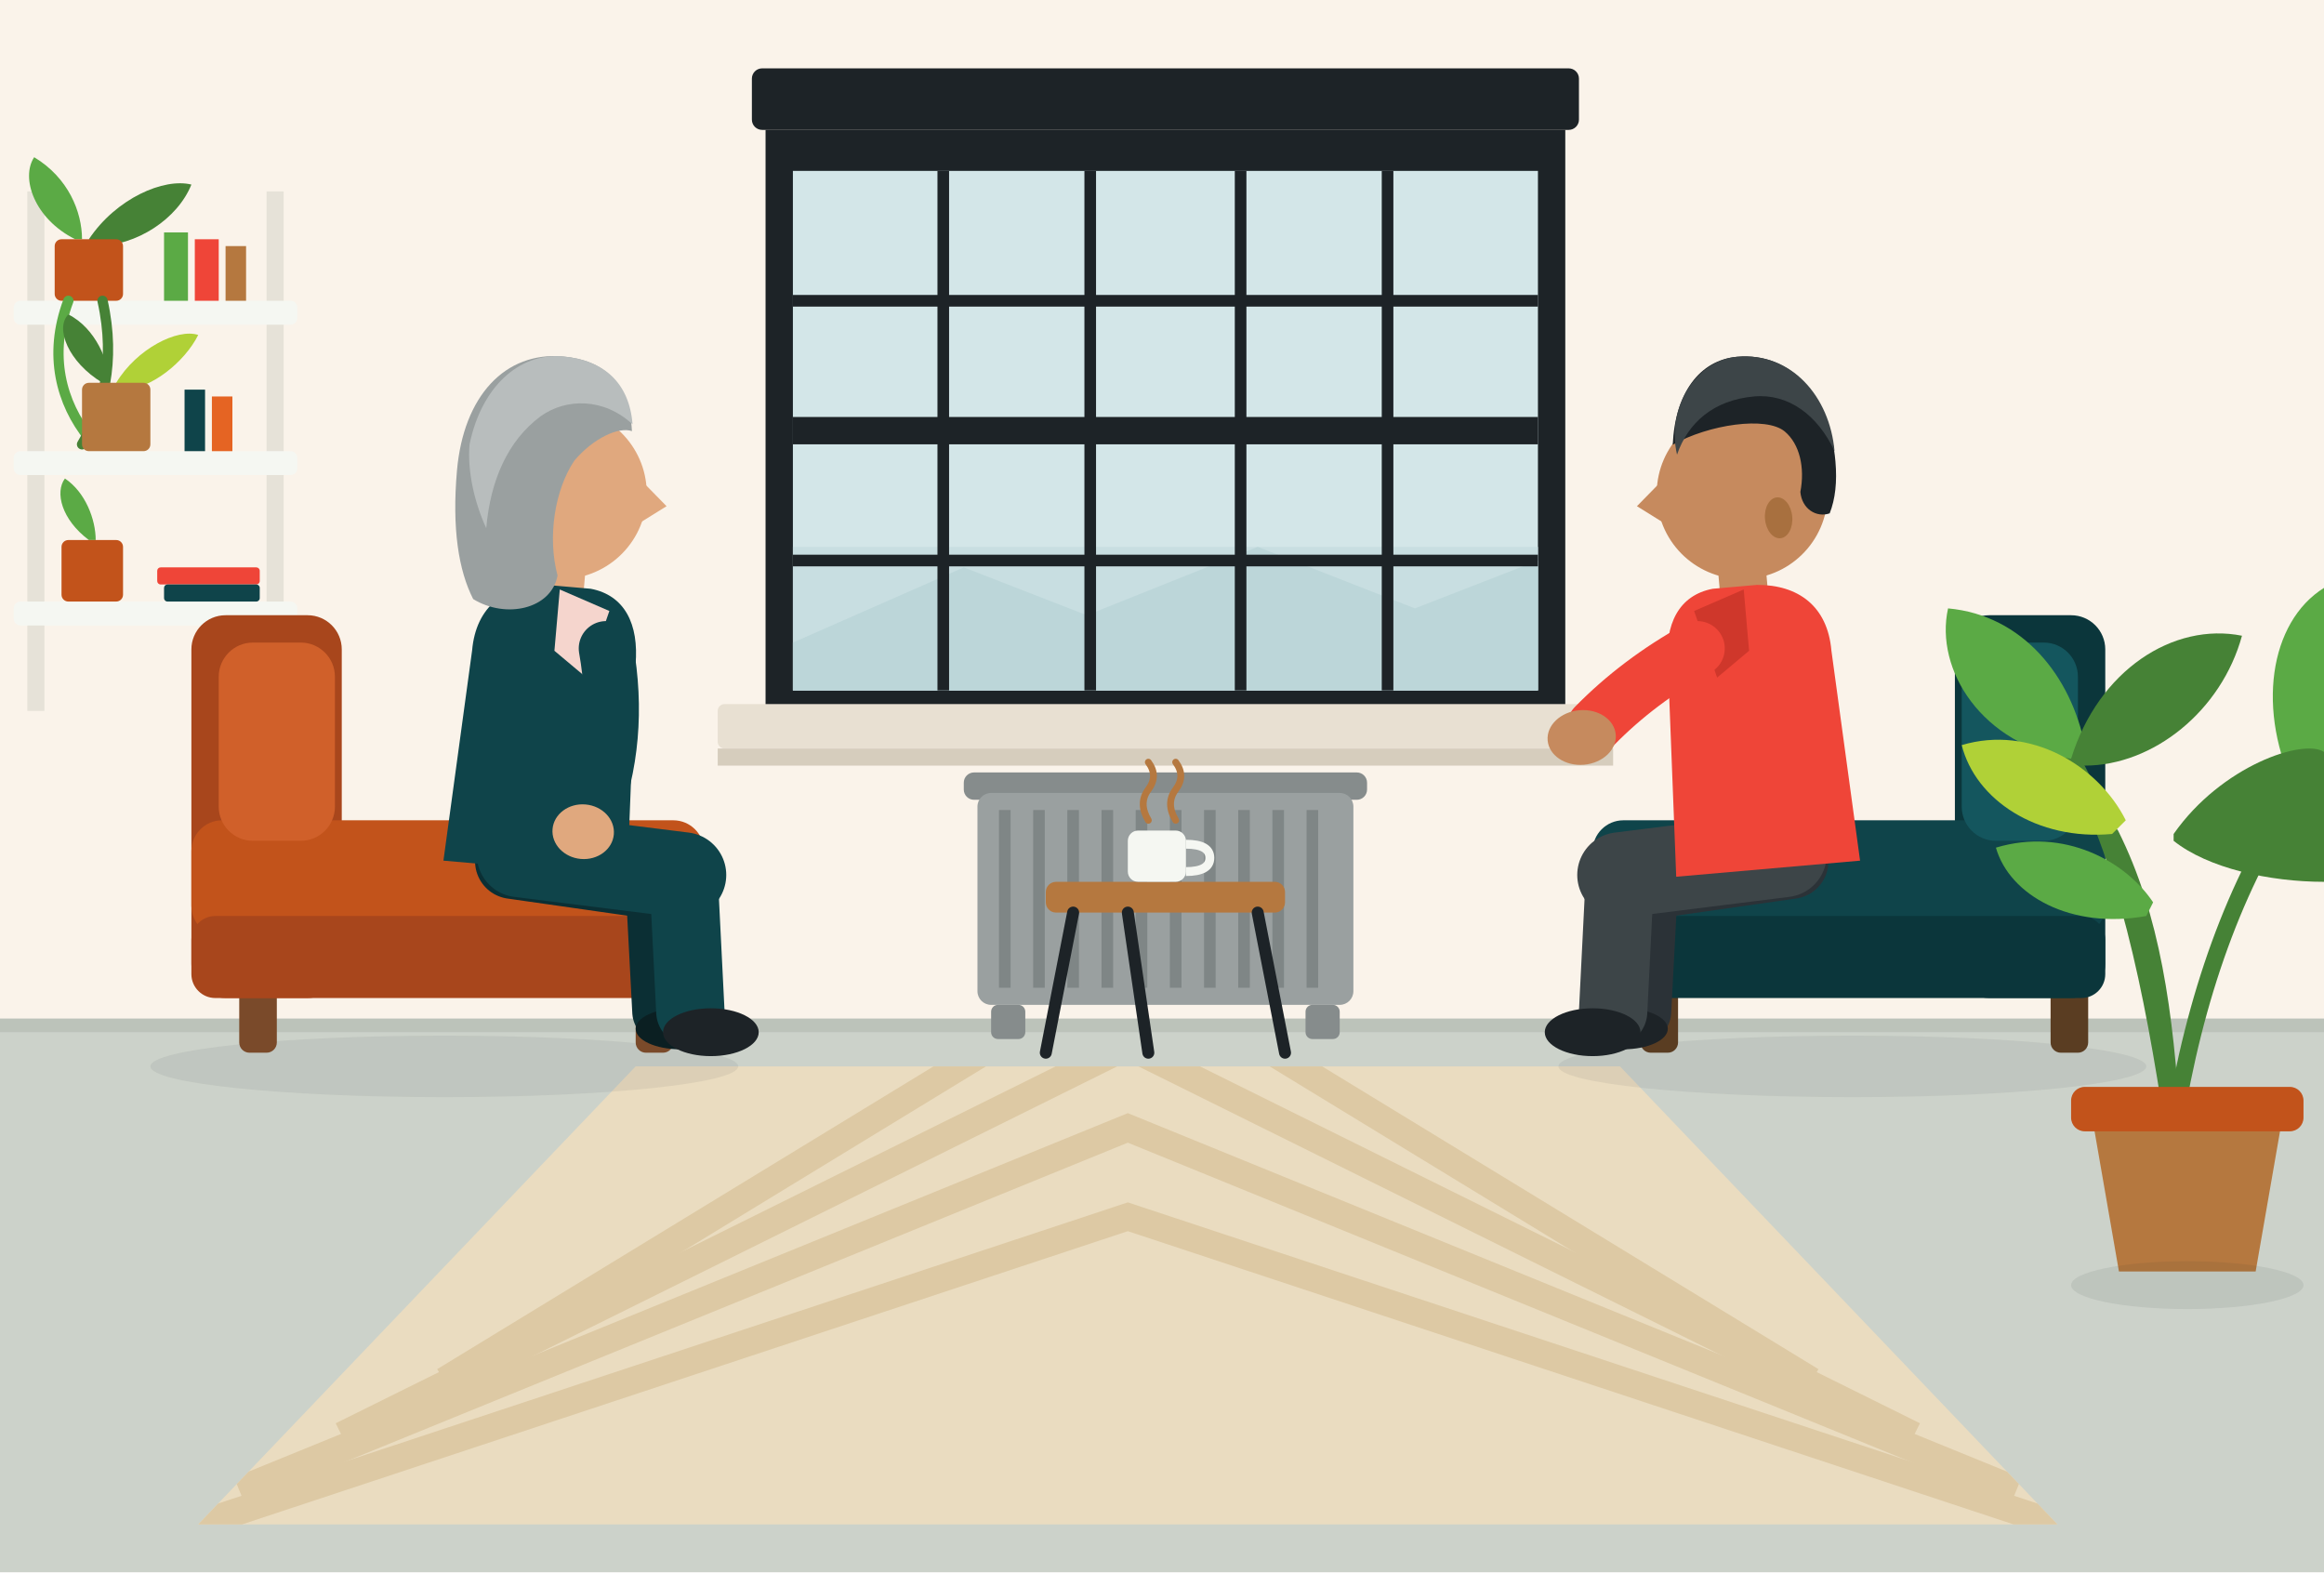
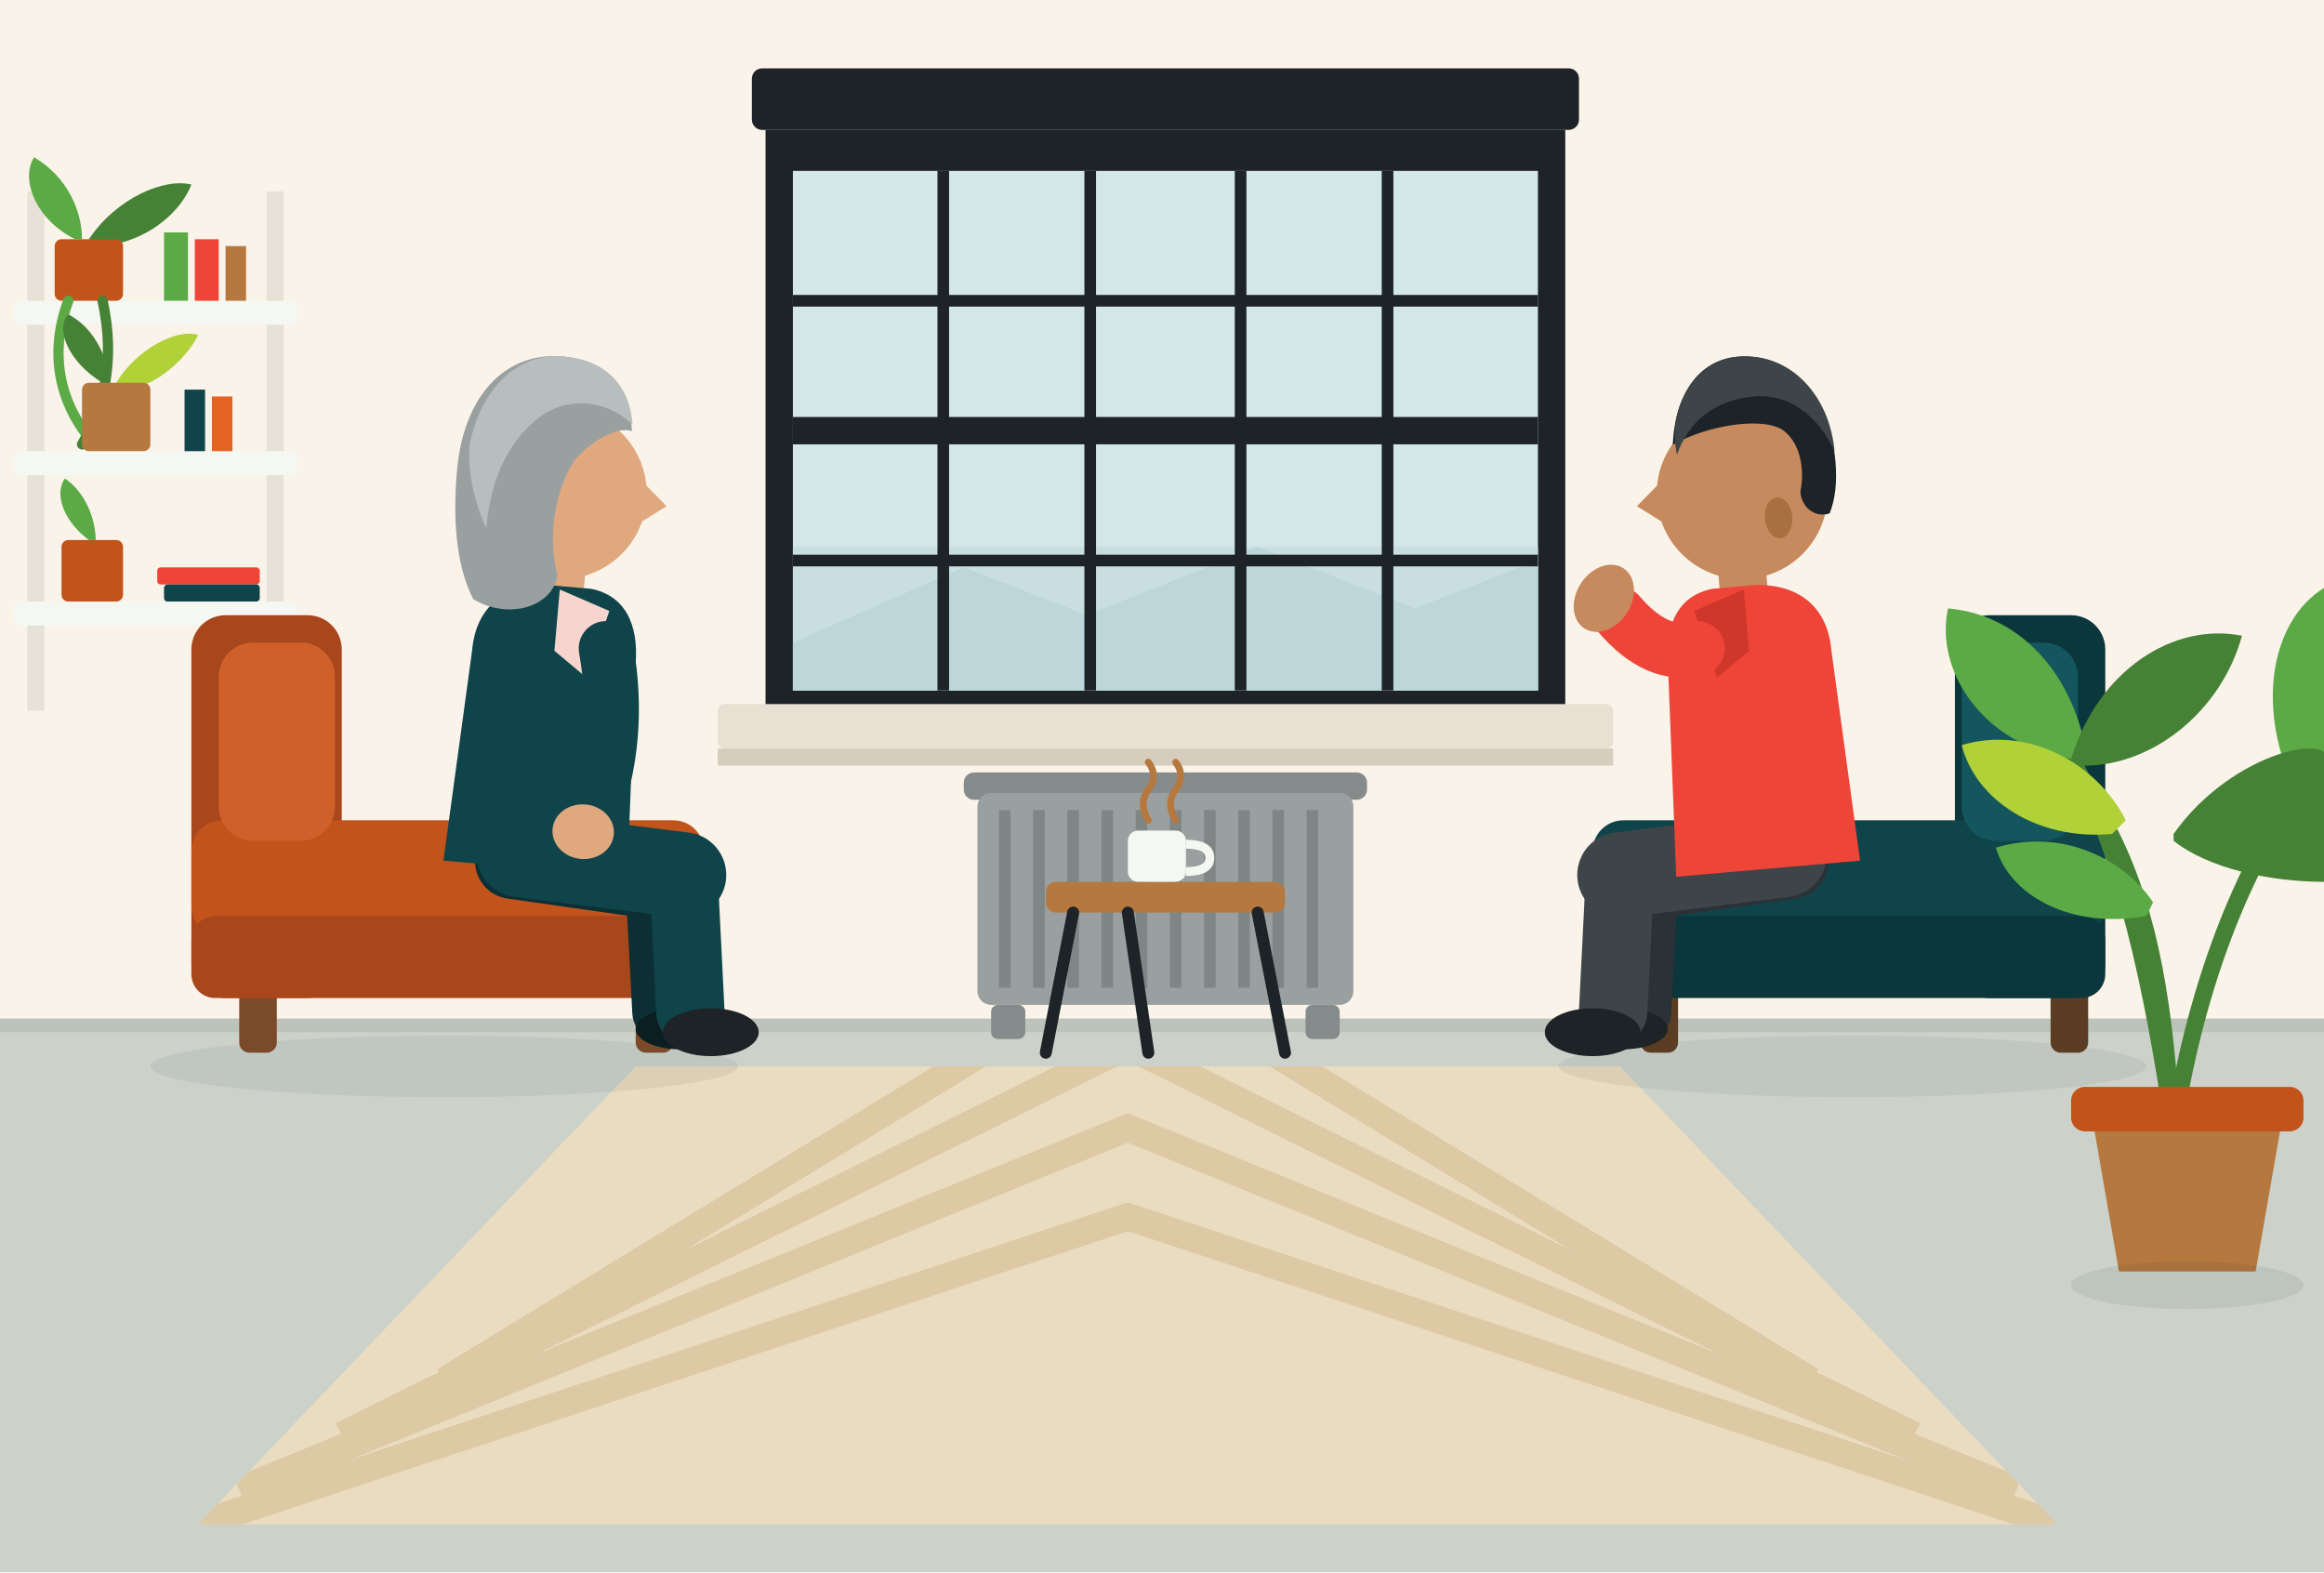
<svg xmlns="http://www.w3.org/2000/svg" width="680" height="460" viewBox="0 0 680 460" role="img" aria-labelledby="ttl desc">
  <defs>
    <clipPath id="rugclip">
      <path d="M186 312 L474 312 L602 446 L58 446 Z" />
    </clipPath>
    <clipPath id="glassclip">
      <rect x="232" y="50" width="218" height="152" />
    </clipPath>
  </defs>
  <rect x="0" y="0" width="680" height="460" fill="#faf3ea" />
  <rect x="0" y="300" width="680" height="160" fill="#ccd2ca" />
  <rect x="0" y="298" width="680" height="4" fill="#bcc3ba" />
  <rect x="8" y="56" width="5" height="152" fill="#e6e2d8" />
  <rect x="78" y="56" width="5" height="152" fill="#e6e2d8" />
  <rect x="4" y="88" width="83" height="7" rx="2" fill="#f5f7f2" />
  <rect x="4" y="132" width="83" height="7" rx="2" fill="#f5f7f2" />
  <rect x="4" y="176" width="83" height="7" rx="2" fill="#f5f7f2" />
  <path d="M22 70 C10 64 6 52 10 46 C20 52 24 62 24 70 Z" fill="#5baa45" />
  <path d="M26 70 C34 58 48 52 56 54 C52 64 40 72 28 72 Z" fill="#468236" />
  <rect x="16" y="70" width="20" height="18" rx="2" fill="#c2531b" />
  <path d="M20 88 C14 104 18 118 26 128" stroke="#5baa45" stroke-width="3" fill="none" stroke-linecap="round" />
  <path d="M30 88 C34 106 30 120 24 130" stroke="#468236" stroke-width="3" fill="none" stroke-linecap="round" />
  <rect x="48" y="68" width="7" height="20" fill="#5baa45" />
  <rect x="57" y="70" width="7" height="18" fill="#ef4538" />
  <rect x="66" y="72" width="6" height="16" fill="#b5783f" />
  <path d="M30 112 C20 106 16 96 20 92 C28 96 32 106 32 112 Z" fill="#468236" />
  <path d="M34 112 C40 102 52 96 58 98 C54 106 44 114 36 114 Z" fill="#b0d137" />
  <rect x="24" y="112" width="20" height="20" rx="2" fill="#b5783f" />
  <rect x="54" y="114" width="6" height="18" fill="#0f444a" />
  <rect x="62" y="116" width="6" height="16" fill="#e56423" />
  <path d="M26 158 C18 152 16 144 19 140 C25 144 28 152 28 158 Z" fill="#5baa45" />
  <rect x="18" y="158" width="18" height="18" rx="2" fill="#c2531b" />
  <rect x="46" y="166" width="30" height="5" rx="1" fill="#ef4538" />
  <rect x="48" y="171" width="28" height="5" rx="1" fill="#0f444a" />
  <rect x="220" y="20" width="242" height="18" rx="3" fill="#1d2327" />
  <rect x="224" y="38" width="234" height="172" fill="#1d2327" />
  <rect x="232" y="50" width="218" height="152" fill="#d3e6e8" />
  <g clip-path="url(#glassclip)">
    <rect x="232" y="160" width="218" height="42" fill="#c8dee1" />
    <path d="M232 188 L282 166 L318 180 L368 160 L414 178 L450 164 L450 202 L232 202 Z" fill="#bcd6d9" />
    <g stroke="#1d2327" stroke-width="3.4">
      <line x1="276" y1="50" x2="276" y2="202" />
      <line x1="319" y1="50" x2="319" y2="202" />
      <line x1="363" y1="50" x2="363" y2="202" />
      <line x1="406" y1="50" x2="406" y2="202" />
      <line x1="232" y1="88" x2="450" y2="88" />
      <line x1="232" y1="164" x2="450" y2="164" />
    </g>
    <rect x="232" y="122" width="218" height="8" fill="#1d2327" />
  </g>
  <rect x="210" y="206" width="262" height="13" rx="2" fill="#e8e0d2" />
  <rect x="210" y="219" width="262" height="5" fill="#d6cdbd" />
  <rect x="282" y="226" width="118" height="8" rx="3" fill="#868c8c" />
  <rect x="286" y="232" width="110" height="62" rx="4" fill="#9aa0a0" />
  <g stroke="#7f8686" stroke-width="3.4">
    <line x1="294" y1="237" x2="294" y2="289" />
    <line x1="304" y1="237" x2="304" y2="289" />
    <line x1="314" y1="237" x2="314" y2="289" />
    <line x1="324" y1="237" x2="324" y2="289" />
    <line x1="334" y1="237" x2="334" y2="289" />
    <line x1="344" y1="237" x2="344" y2="289" />
    <line x1="354" y1="237" x2="354" y2="289" />
    <line x1="364" y1="237" x2="364" y2="289" />
    <line x1="374" y1="237" x2="374" y2="289" />
    <line x1="384" y1="237" x2="384" y2="289" />
  </g>
  <rect x="290" y="294" width="10" height="10" rx="2" fill="#868c8c" />
  <rect x="382" y="294" width="10" height="10" rx="2" fill="#868c8c" />
  <path d="M186 312 L474 312 L602 446 L58 446 Z" fill="#eadcc0" />
  <g clip-path="url(#rugclip)" stroke="#ddc9a4" fill="none" stroke-width="8">
    <path d="M40 452 L330 356 L620 452" />
    <path d="M70 436 L330 330 L590 436" />
    <path d="M100 420 L330 306 L560 420" />
    <path d="M130 404 L330 282 L530 404" />
  </g>
  <ellipse cx="130" cy="312" rx="86" ry="9" fill="#1d2327" opacity="0.07" />
  <ellipse cx="542" cy="312" rx="86" ry="9" fill="#1d2327" opacity="0.07" />
  <rect x="70" y="288" width="11" height="20" rx="3" fill="#7a4a2a" />
  <rect x="186" y="288" width="11" height="20" rx="3" fill="#7a4a2a" />
  <rect x="56" y="180" width="44" height="112" rx="10" fill="#a8461c" />
  <rect x="56" y="240" width="150" height="34" rx="9" fill="#c2531b" />
  <rect x="56" y="268" width="150" height="24" rx="7" fill="#a8461c" />
  <rect x="64" y="188" width="34" height="58" rx="10" fill="#d0602a" />
  <rect x="480" y="288" width="11" height="20" rx="3" fill="#5a3d22" />
  <rect x="600" y="288" width="11" height="20" rx="3" fill="#5a3d22" />
  <rect x="572" y="180" width="44" height="112" rx="10" fill="#0b363b" />
  <rect x="466" y="240" width="150" height="34" rx="9" fill="#0f444a" />
  <rect x="466" y="268" width="150" height="24" rx="7" fill="#0b363b" />
  <rect x="574" y="188" width="34" height="58" rx="10" fill="#14565e" />
  <g>
    <animateTransform attributeName="transform" type="translate" values="0 0;0 -2;0 0" dur="7s" repeatCount="indefinite" />
    <path d="M150 252 L192 258" stroke="#0b2f34" stroke-width="22" fill="none" stroke-linecap="round" />
    <path d="M192 258 L194 296" stroke="#0b2f34" stroke-width="18" fill="none" stroke-linecap="round" />
    <ellipse cx="199" cy="301" rx="13" ry="6" fill="#0b1f22" />
    <path d="M152 250 L200 256" stroke="#0f444a" stroke-width="25" fill="none" stroke-linecap="round" />
    <path d="M200 256 L202 296" stroke="#0f444a" stroke-width="20" fill="none" stroke-linecap="round" />
    <ellipse cx="208" cy="302" rx="14" ry="7" fill="#1d2327" />
    <g transform="rotate(5 155 250)">
      <rect x="150" y="158" width="14" height="16" fill="#e0a87e" />
      <path d="M133 192 C133 179 141 172 153 171 L166 171 C176 172 181 180 181 192 L184 254 L130 254 Z" fill="#0f444a" />
      <path d="M157 172 L172 177 L167 197 L157 190 Z" fill="#f5d5cd" />
      <path d="M172 188 Q179 214 172 238" stroke="#0f444a" stroke-width="16" fill="none" stroke-linecap="round" />
      <ellipse cx="170" cy="242" rx="9" ry="8" fill="#e0a87e" />
      <g>
        <animateTransform attributeName="transform" type="rotate" values="0 155 172;4 155 172;0 155 172;4 155 172;0 155 172;0 155 172" keyTimes="0;0.06;0.12;0.18;0.24;1" dur="9s" repeatCount="indefinite" />
        <circle cx="155" cy="144" r="25" fill="#e0a87e" />
        <path d="M179 139 L186 145 L178 151 Z" fill="#e0a87e" />
        <path d="M174 124 C172 110 164 104 152 104 C135 104 124 118 124 140 C124 157 127 169 132 177 C142 182 155 178 156 168 C152 157 153 143 158 134 C163 127 170 123 174 124 Z" fill="#9aa0a0" />
        <path d="M152 104 C164 104 172 110 174 122 C165 115 154 116 147 122 C138 130 134 142 134 156 C130 149 127 140 127 132 C129 115 139 104 152 104 Z" fill="#b8bdbd" />
      </g>
    </g>
  </g>
  <g>
    <animateTransform attributeName="transform" type="translate" values="0 -2;0 0.5;0 -2" dur="7s" repeatCount="indefinite" />
    <path d="M524 252 L482 258" stroke="#2b3237" stroke-width="22" fill="none" stroke-linecap="round" />
    <path d="M482 258 L480 296" stroke="#2b3237" stroke-width="18" fill="none" stroke-linecap="round" />
    <ellipse cx="475" cy="301" rx="13" ry="6" fill="#1d2327" />
    <path d="M522 250 L474 256" stroke="#3d4548" stroke-width="25" fill="none" stroke-linecap="round" />
    <path d="M474 256 L472 296" stroke="#3d4548" stroke-width="20" fill="none" stroke-linecap="round" />
    <ellipse cx="466" cy="302" rx="14" ry="7" fill="#1d2327" />
    <g transform="rotate(-5 519 250)">
      <rect x="510" y="158" width="14" height="16" fill="#c68a5e" />
      <path d="M541 192 C541 179 533 172 521 171 L508 171 C498 172 493 180 493 192 L490 254 L544 254 Z" fill="#ef4538" />
      <path d="M517 172 L502 177 L507 197 L517 190 Z" fill="#cf372b" />
      <g>
-         <animateTransform attributeName="transform" type="rotate" values="0 502 188;16 502 188;3 502 188;-12 502 188;9 502 188;-6 502 188;2 502 188;0 502 188" keyTimes="0;0.13;0.26;0.4;0.54;0.68;0.84;1" dur="6.5s" repeatCount="indefinite" />
-         <path d="M502 188 Q484 196 470 208" stroke="#ef4538" stroke-width="16" fill="none" stroke-linecap="round" />
+         <animateTransform attributeName="transform" type="rotate" values="0 502 188;-7 502 188;-2 502 188;-9 502 188;0 502 188;0 502 188" keyTimes="0;0.18;0.34;0.52;0.7;1" dur="9s" repeatCount="indefinite" />
+         <path d="M502 188 Q490 190 480 176" stroke="#ef4538" stroke-width="16" fill="none" stroke-linecap="round" />
        <g>
-           <animateTransform attributeName="transform" type="rotate" values="-30 466 211;-8 466 211;-40 466 211;-15 466 211;-30 466 211" dur="6.5s" repeatCount="indefinite" />
-           <ellipse cx="466" cy="211" rx="10" ry="8" fill="#c68a5e" />
+           <animateTransform attributeName="transform" type="rotate" values="0 476 171;-12 476 171;-4 476 171;-14 476 171;0 476 171;0 476 171" keyTimes="0;0.18;0.34;0.52;0.7;1" dur="9s" repeatCount="indefinite" />
+           <ellipse cx="476" cy="171" rx="10.5" ry="8" fill="#c68a5e" transform="rotate(-52 476 171)" />
        </g>
      </g>
      <circle cx="519" cy="144" r="25" fill="#c68a5e" />
      <path d="M495 139 L488 145 L496 151 Z" fill="#c68a5e" />
      <path d="M500 128 C502 113 510 104 521 104 C537 104 547 118 547 137 C547 143 546 148 544 152 C540 153 536 150 536 145 C538 138 537 131 533 127 C528 122 511 123 500 128 Z" fill="#1d2327" />
      <path d="M521 104 C537 104 547 118 547 134 C543 123 535 116 525 116 C513 116 505 122 501 131 C499 117 509 104 521 104 Z" fill="#3d4548" />
      <ellipse cx="529" cy="152" rx="4" ry="6" fill="#a8703f" />
    </g>
  </g>
  <rect x="306" y="258" width="70" height="9" rx="3" fill="#b5783f" />
  <path d="M314 267 L306 308" stroke="#1d2327" stroke-width="3.5" fill="none" stroke-linecap="round" />
  <path d="M368 267 L376 308" stroke="#1d2327" stroke-width="3.5" fill="none" stroke-linecap="round" />
  <path d="M330 267 L336 308" stroke="#1d2327" stroke-width="3.5" fill="none" stroke-linecap="round" />
  <rect x="330" y="243" width="17" height="15" rx="3" fill="#f5f7f2" />
  <path d="M347 247 q7 0 7 4 q0 4 -7 4" fill="none" stroke="#f5f7f2" stroke-width="2.6" />
  <g>
    <animate attributeName="opacity" values="0;0.5;0" dur="6s" repeatCount="indefinite" />
    <animateTransform attributeName="transform" type="translate" values="0 0;0 -12" dur="6s" repeatCount="indefinite" />
    <path d="M336 240 q-3 -5 0 -9 q3 -4 0 -8" stroke="#b5783f" stroke-width="2" fill="none" stroke-linecap="round" />
    <path d="M344 240 q-3 -5 0 -9 q3 -4 0 -8" stroke="#b5783f" stroke-width="2" fill="none" stroke-linecap="round" />
  </g>
  <g>
    <animateTransform attributeName="transform" type="rotate" values="0 636 330;3.6 636 330;0 636 330;-3.6 636 330;0 636 330" dur="8s" repeatCount="indefinite" />
    <path d="M636 330 C630 290 622 250 606 222" stroke="#468236" stroke-width="5" fill="none" stroke-linecap="round" />
    <path d="M636 330 C642 292 654 258 672 232" stroke="#468236" stroke-width="5" fill="none" stroke-linecap="round" />
    <path d="M636 330 C634 296 630 268 618 244" stroke="#468236" stroke-width="4" fill="none" stroke-linecap="round" />
    <path d="M606 222 C580 218 566 196 570 178 C592 180 606 198 610 218 Z" fill="#5baa45" />
    <path d="M606 222 C614 196 636 182 656 186 C650 208 630 224 610 224 Z" fill="#468236" />
    <path d="M672 232 C660 208 664 182 680 172 L680 240 Z" fill="#5baa45" />
    <path d="M618 244 C596 246 578 234 574 218 C594 212 614 224 622 240 Z" fill="#b0d137" />
    <path d="M636 244 C650 224 674 216 680 220 L680 258 C664 258 646 254 636 246 Z" fill="#468236" />
    <path d="M628 268 C606 272 588 262 584 248 C604 242 622 252 630 264 Z" fill="#5baa45" />
  </g>
  <path d="M612 326 L668 326 L660 372 L620 372 Z" fill="#b5783f" />
  <rect x="606" y="318" width="68" height="13" rx="4" fill="#c2531b" />
  <ellipse cx="640" cy="376" rx="34" ry="7" fill="#1d2327" opacity="0.08" />
</svg>
